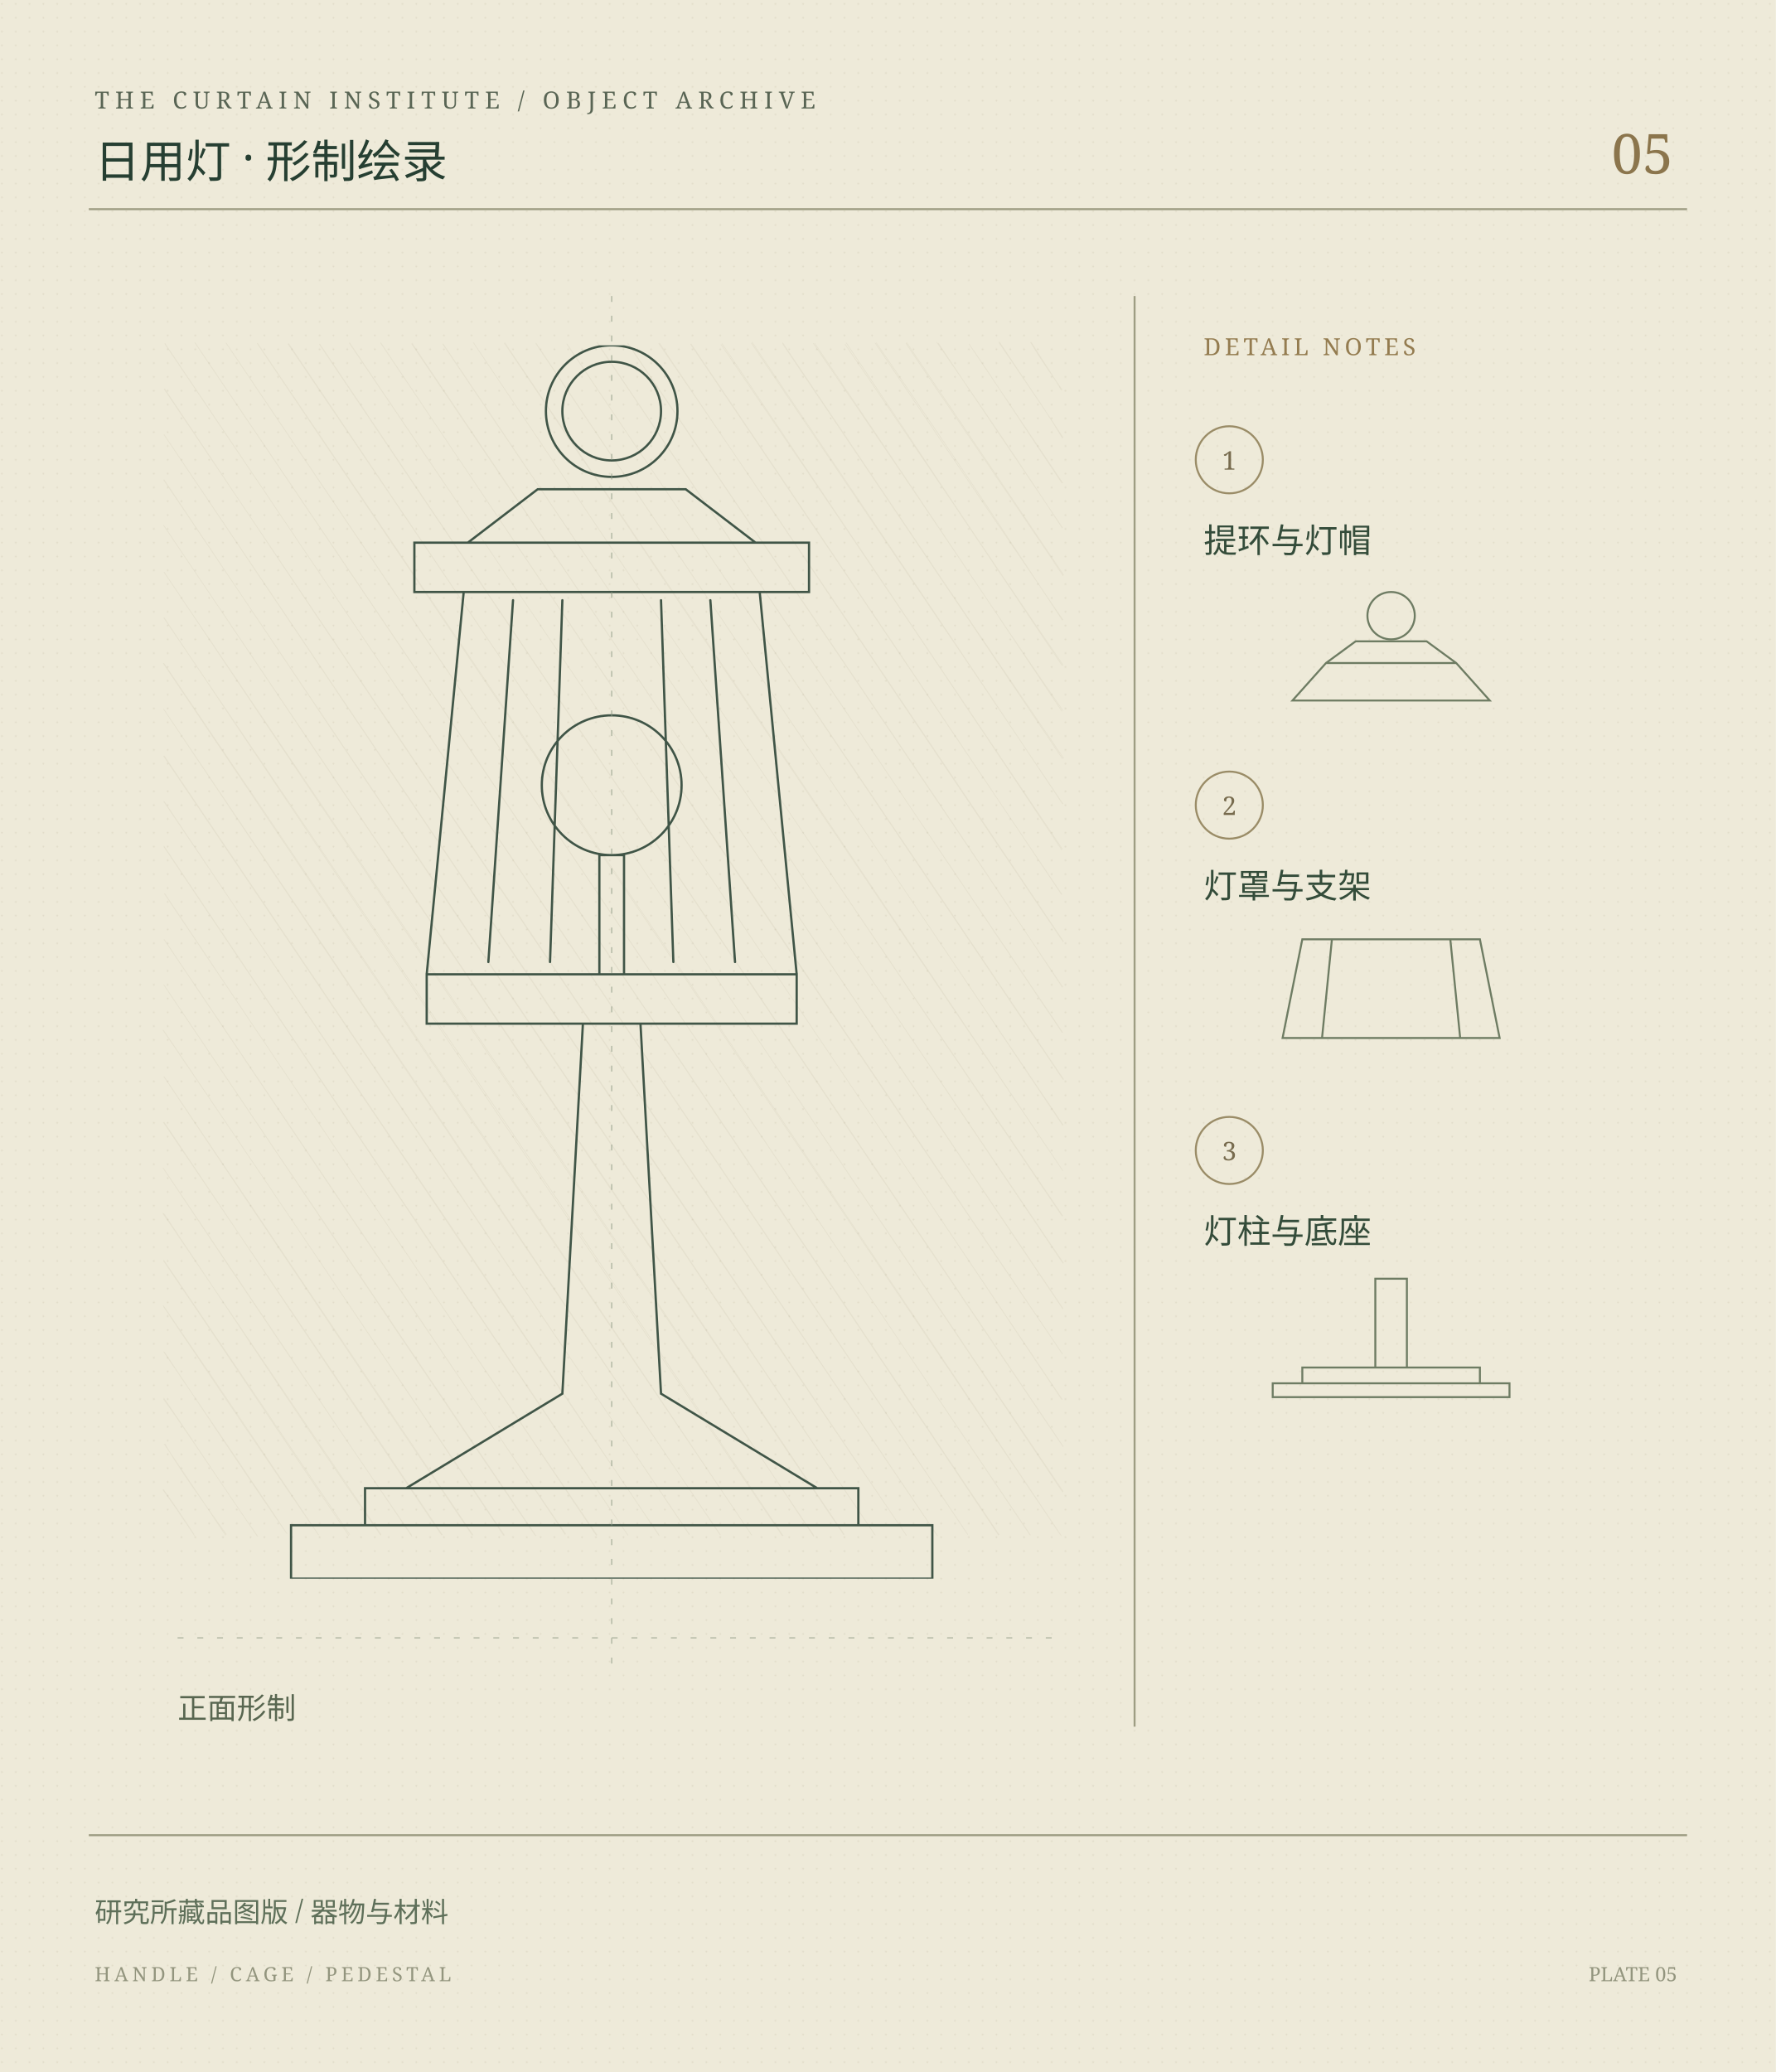
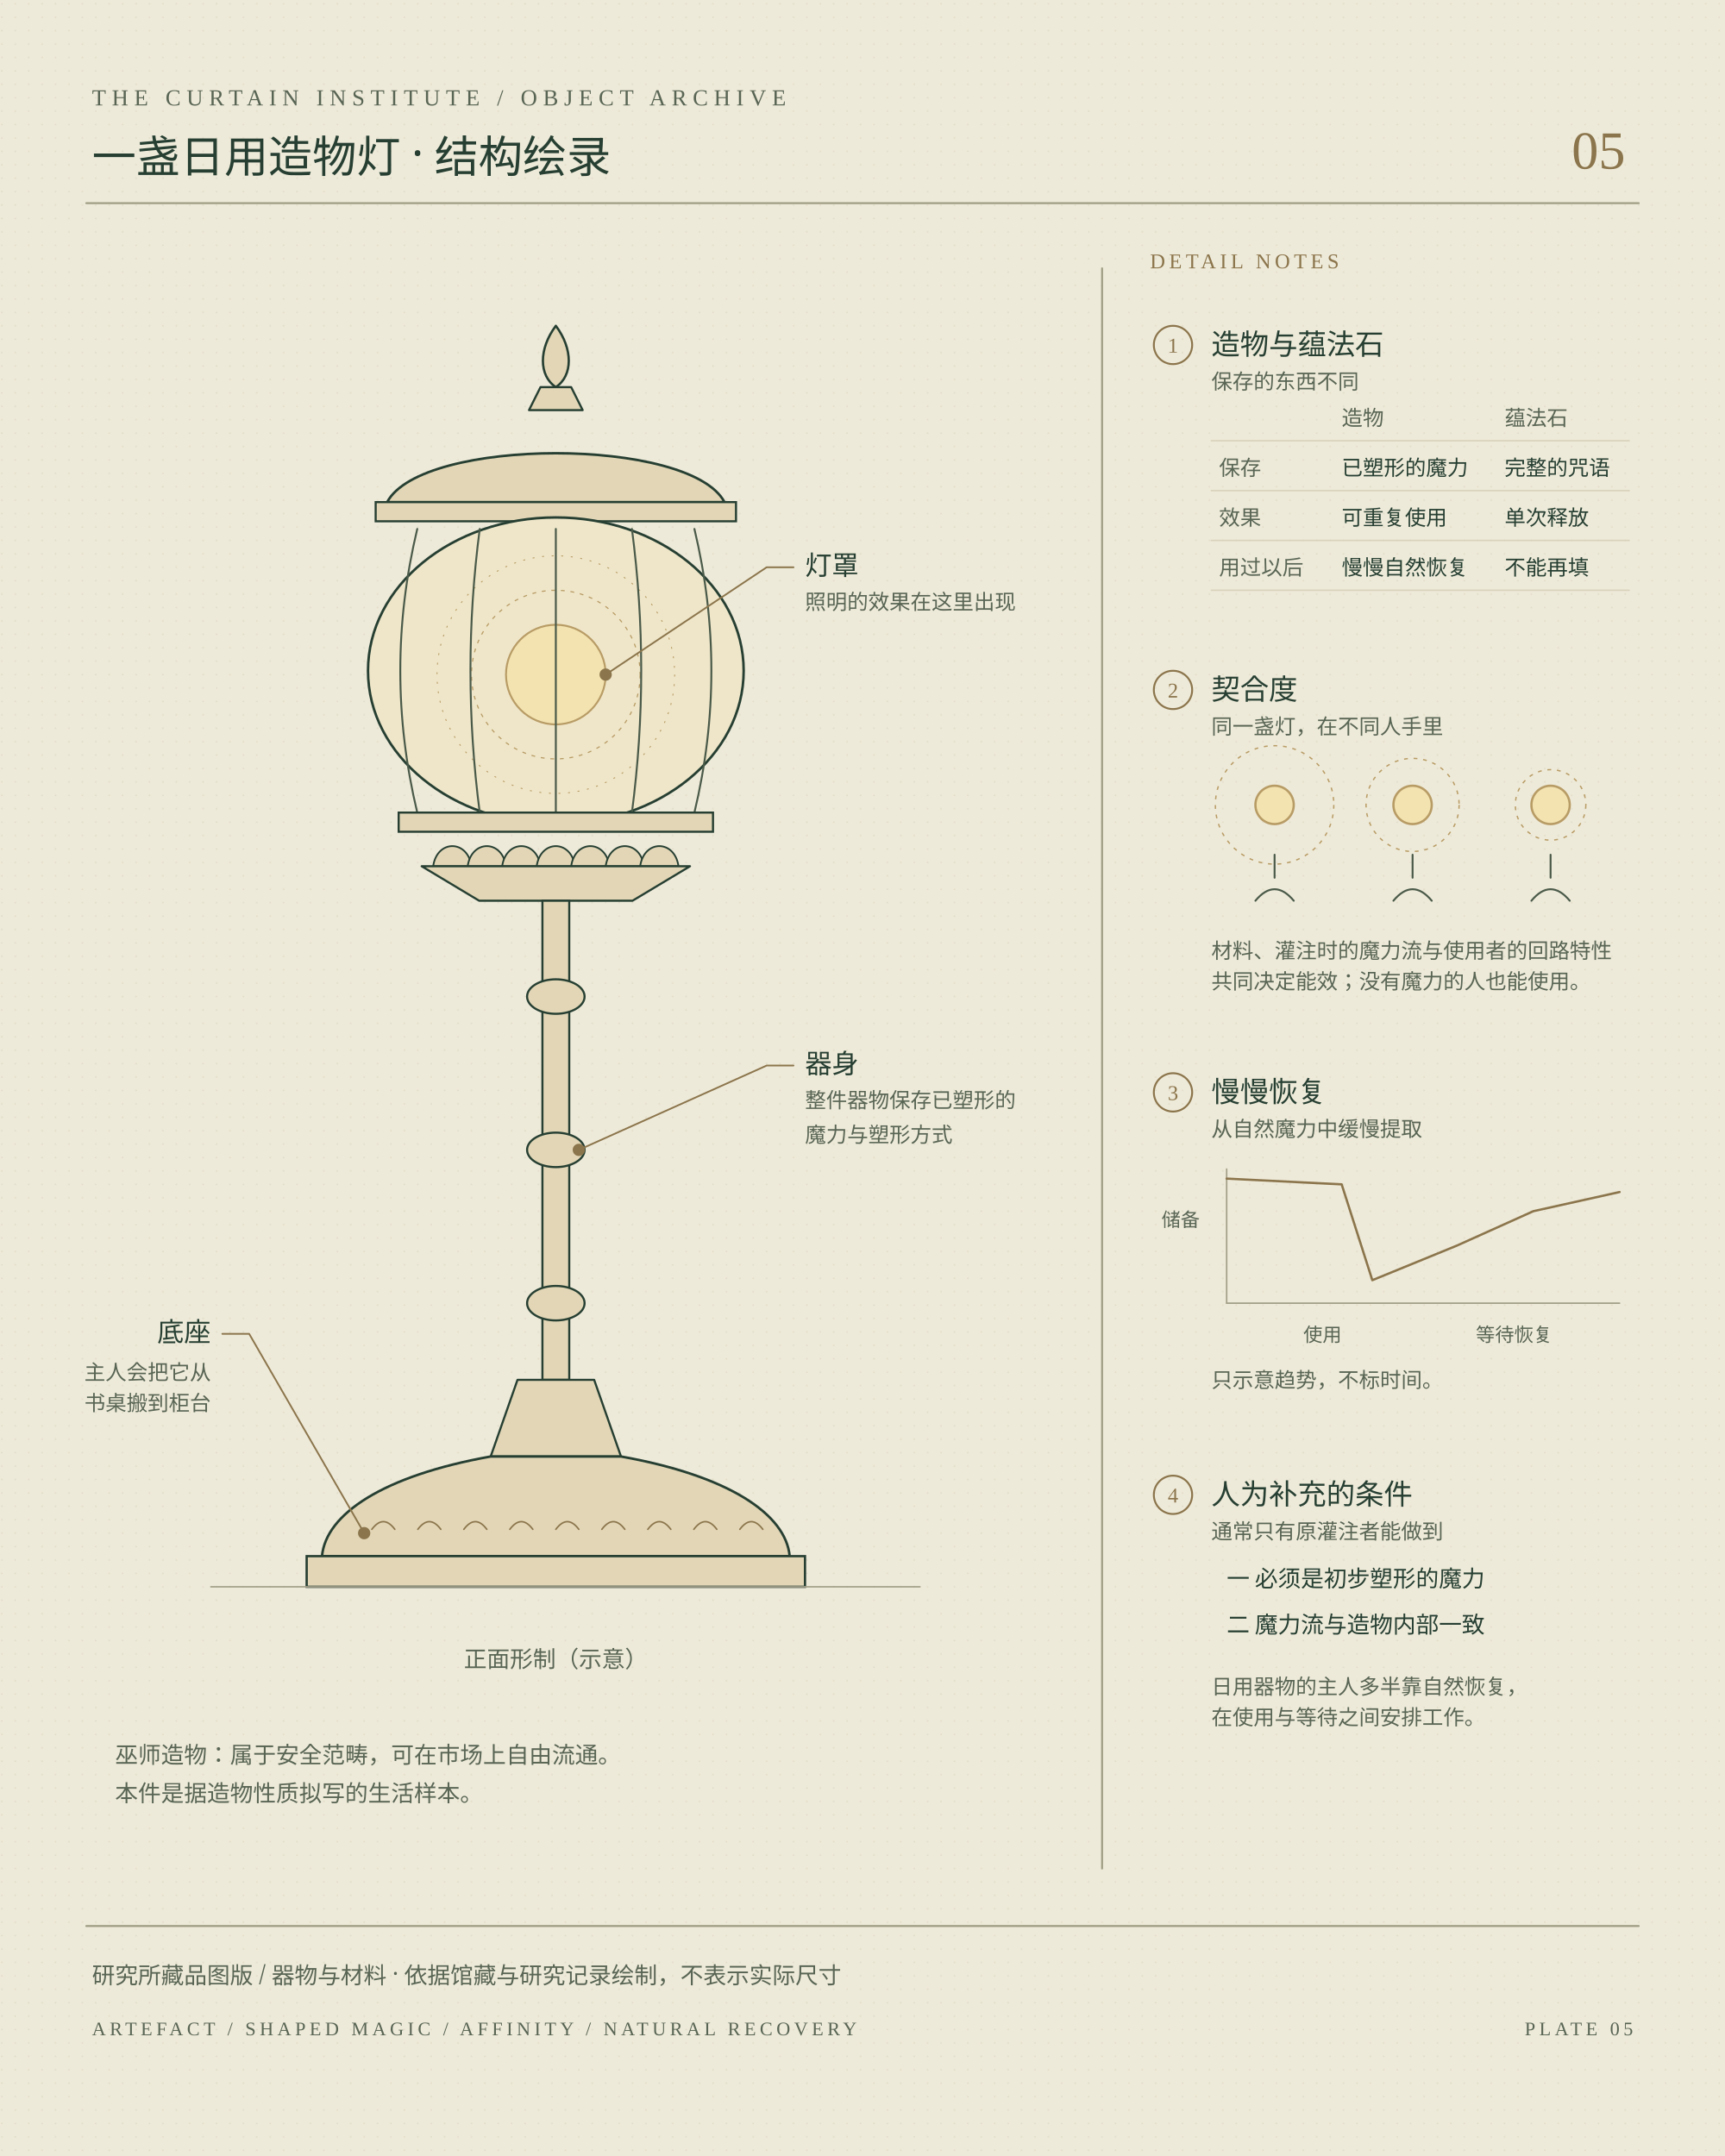
- <svg xmlns="http://www.w3.org/2000/svg" width="900" height="1050" viewBox="0 0 900 1050">
+ <svg xmlns="http://www.w3.org/2000/svg" width="900" height="1125" viewBox="0 0 900 1125">
  <defs>
    <pattern id="paper" width="7" height="7" patternUnits="userSpaceOnUse">
      <circle cx="1" cy="2" r=".45" fill="#9e9475" opacity=".15" />
    </pattern>
+     <pattern id="h-brass" width="5" height="5" patternUnits="userSpaceOnUse" patternTransform="rotate(45)">
+       <line x1="0" y1="0" x2="0" y2="5" stroke="#8b754c" stroke-width="0.9" opacity="0.7" />
+     </pattern>
+     <pattern id="h-brass2" width="5" height="5" patternUnits="userSpaceOnUse" patternTransform="rotate(-45)">
+       <line x1="0" y1="0" x2="0" y2="5" stroke="#8b754c" stroke-width="0.9" opacity="0.7" />
+     </pattern>
+     <pattern id="h-ink" width="4" height="4" patternUnits="userSpaceOnUse" patternTransform="rotate(45)">
+       <line x1="0" y1="0" x2="0" y2="4" stroke="#4a5a49" stroke-width="0.9" opacity="0.45" />
+     </pattern>
+     <pattern id="h-teal" width="5" height="5" patternUnits="userSpaceOnUse" patternTransform="rotate(0)">
+       <line x1="0" y1="0" x2="0" y2="5" stroke="#5d8780" stroke-width="0.9" opacity="0.6" />
+     </pattern>
  </defs>
-   <rect width="900" height="1050" fill="#eeead9" />
-   <rect width="900" height="1050" fill="url(#paper)" />
-   <path d="M45 106H855M45 930H855M575 150V875" stroke="#9e9d83" stroke-width="1" />
-   <text x="48" y="55" fill="#596554" font-family="Georgia" font-size="12" letter-spacing="3">THE CURTAIN INSTITUTE / OBJECT ARCHIVE</text>
-   <text x="48" y="90" fill="#263f32" font-family="serif" font-size="23">日用灯 · 形制绘录</text>
-   <text x="848" y="88" text-anchor="end" fill="#8b754c" font-family="Georgia" font-size="28">05</text>
-   <path d="M82.774 777.665 C82.774 777.665, 82.774 777.665, 82.774 777.665 M82.774 777.665 C82.774 777.665, 82.774 777.665, 82.774 777.665 M98.614 778.236 C94.038 771.429, 89.396 764.383, 82.534 754.902 M98.319 777.599 C93.055 769.365, 87.569 761.516, 82.722 754.737 M114.721 777.624 C102.276 760.176, 90.335 743.526, 83.551 731.724 M114.395 778.084 C106.66 766.464, 99.001 754.988, 83.202 731.695 M130.622 778.639 C111.845 751.653, 93.653 723.75, 82.852 708.98 M130.399 778.489 C111.617 751.194, 93.563 723.647, 82.954 708.41 M145.47 777.281 C128.455 752.966, 112.049 727.957, 83.3 685.2 M145.514 777.325 C127.974 751.058, 110.363 725.177, 82.889 684.915 M161.125 777.46 C130.688 733.107, 99.574 686.858, 82.993 662.254 M161.468 777.874 C138.927 744.327, 116.181 710.352, 82.777 661.718 M176.785 778.23 C144.883 731.068, 113.419 683.62, 82.774 638.75 M177.237 777.724 C149.718 737.236, 122.465 696.569, 82.956 638.577 M193.129 777.72 C167.221 740.054, 141.592 701.541, 82.538 614.812 M192.996 778.081 C167.403 741.465, 143.097 704.722, 82.958 614.864 M208.64 778.015 C166.514 716.911, 125.311 655.766, 82.618 591.825 M208.734 778.548 C169.483 721.049, 130.621 663.041, 82.681 591.879 M224.202 777.889 C177.172 707.745, 129.786 638.118, 82.749 568.657 M223.792 777.908 C194.44 734.474, 165.449 691.42, 83.09 568.625 M239.356 778.031 C205.734 728.158, 172.149 678.598, 83.012 545.513 M239.73 778.007 C200.688 719.724, 161.827 662.45, 83.249 545.794 M255.276 778.131 C203.635 700.89, 151.862 623.82, 82.861 522.159 M255.662 778.077 C189.579 680.018, 123.337 581.616, 82.584 521.931 M271.658 778.346 C213.83 692.77, 155.419 606.798, 83.17 499.254 M271.283 778.165 C230.179 717.821, 189.63 657.577, 82.887 498.899 M286.671 777.415 C239.909 708.952, 193.382 640.063, 83.106 476.012 M286.485 777.724 C216.467 673.726, 146.218 569.659, 83.168 476.037 M302.288 778.151 C223.62 661.475, 145.247 545.167, 83.5 452.926 M302.547 777.931 C256.499 710.219, 211.176 643.008, 83.227 452.727 M318.257 778.03 C225.126 640.266, 132.818 502.98, 83.058 428.765 M318.269 778.087 C266.736 702.412, 215.511 626.571, 82.945 428.882 M334.042 777.983 C270.849 685.147, 208.318 592.175, 83.19 406.155 M334.042 778.24 C282.485 701.256, 230.382 624.063, 82.924 406.035 M349.388 777.537 C252.427 634.172, 155.683 490.793, 82.894 383.083 M349.358 777.719 C251.259 631.909, 153.309 486.718, 83.131 382.97 M364.973 777.872 C278.861 650.001, 192.591 521.791, 82.845 359.217 M365.062 777.772 C282.745 656.657, 200.902 535.283, 82.813 359.174 M380.864 777.819 C294.692 650.395, 208.293 522.918, 82.752 336.112 M380.969 777.997 C291.143 644.268, 200.934 510.434, 82.988 336.052 M396.523 778.383 C277.224 602.186, 158.605 425.569, 83.142 313.033 M396.817 778.249 C297.816 630.288, 198.314 482.917, 83.027 313.082 M412.39 778.583 C345.416 677.936, 277.93 577.656, 83.064 289.867 M412.638 778.465 C291.806 600.162, 171.55 421.717, 83.242 290.044 M427.617 777.793 C301.936 591.5, 176.104 404.558, 82.885 266.143 M427.866 777.645 C345.158 654.648, 262.031 531.481, 82.885 266.19 M443.512 777.954 C321.492 597.896, 200.049 417.574, 83.042 243.029 M443.59 778.003 C356.84 649.347, 270.245 521.092, 82.955 243.164 M459.386 778.177 C350.225 616.372, 241.003 454.498, 83.236 220.395 M459.318 778.018 C382.859 665.679, 306.83 552.827, 83.078 220.178 M475.098 778.3 C320.776 550.344, 166.989 322.432, 83.417 197.012 M475.224 778.372 C376.948 632.773, 279.042 487.879, 83.19 197.157 M490.48 777.703 C400.914 644.773, 311.274 512.178, 83.543 174.001 M490.481 777.65 C397.001 638.467, 303.257 499.662, 83.442 174.062 M506.092 777.97 C397.922 616.351, 289.263 455.32, 98.763 173.655 M506.403 777.832 C402.605 623.02, 298.481 468.465, 98.745 173.544 M522.204 777.936 C378.082 564.278, 233.785 350.286, 114.556 173.807 M522.097 778.017 C382.014 569.674, 241.594 361.667, 114.496 173.661 M537.76 778.146 C400.032 572.459, 261.248 367.192, 130.433 173.86 M537.822 778.344 C391.321 561.151, 244.787 343.921, 130.315 173.932 M538.843 755.872 C409.833 565.07, 281.006 373.558, 145.938 174.244 M538.566 756.157 C439.812 609.221, 340.785 462.421, 146.186 174.027 M538.8 733.019 C396.155 521.673, 253.293 309.67, 161.973 174.255 M538.787 733.152 C463.126 621.48, 387.596 509.333, 161.8 174.33 M538.186 709.315 C424.611 539.779, 310.583 370.912, 176.965 173.72 M538.364 709.262 C448.084 574.99, 357.48 440.481, 177.124 173.7 M538.501 686.214 C456.362 564.772, 374.492 442.994, 192.784 173.64 M538.481 686.248 C448.853 554.264, 359.729 421.999, 192.968 173.724 M538.582 663.218 C431.549 504.381, 324.496 345.444, 208.564 174.152 M538.739 663.15 C431.249 503.731, 323.421 343.988, 208.762 173.908 M538.953 640.099 C427.938 476.177, 317.069 311.801, 224.372 174.28 M538.725 640.213 C428.375 476.569, 318.163 313.317, 224.465 174.135 M538.555 616.151 C449.368 484.889, 360.079 352.802, 239.962 173.659 M538.36 616.376 C462.009 503.781, 386.184 391.24, 239.906 173.617 M538.641 593.311 C468.345 488.682, 397.967 383.934, 255.754 173.634 M538.583 593.193 C443.845 453.247, 349.243 312.766, 255.579 173.807 M538.607 570.31 C481.276 484.614, 423.302 399.178, 271.604 173.863 M538.792 570.121 C458.74 451.58, 379.072 333.479, 271.538 174.037 M539.077 547.078 C479.33 458.378, 419.126 369.586, 287.269 174.395 M538.831 547.128 C486.675 470.029, 434.614 392.911, 287.262 174.181 M538.329 523.263 C445.057 384.877, 352.041 246.682, 302.666 173.518 M538.564 523.257 C464.591 413.909, 390.903 304.78, 302.376 173.384 M538.586 500.239 C469.503 397.47, 399.645 294.506, 318.005 173.889 M538.484 500.432 C494.645 434.342, 450.135 368.574, 318.159 173.836 M539.021 477.179 C460.156 359.968, 380.842 242.31, 333.774 173.961 M538.844 477.339 C489.933 405.034, 441.576 332.803, 334.165 173.821 M538.045 453.352 C488.975 380.093, 439.473 306.377, 350.228 174.297 M538.23 453.363 C482.781 371.201, 427.197 288.569, 349.869 174.262 M538.13 430.676 C490.543 359.156, 442.053 287.117, 365.387 174.505 M538.391 430.254 C503.215 377.981, 467.711 325.326, 365.911 174.094 M538.799 407.545 C483.715 325.751, 428.004 243.639, 380.758 173.794 M538.484 407.384 C492.041 337.575, 444.97 267.951, 381.203 173.482 M538.533 384.58 C482.265 301.286, 426.607 218.71, 396.528 174.04 M539.032 384.276 C504.559 334.012, 470.693 283.848, 396.592 173.642 M538.673 360.109 C509.26 317.872, 480.985 274.494, 412.183 173.946 M538.21 360.518 C492.688 292.385, 446.611 223.815, 412.84 173.872 M538.816 337.101 C495.022 273.37, 452.36 208.473, 428.822 173.674 M538.372 337.414 C500.702 281.404, 463.127 225.109, 428.259 174.417 M538.397 314.26 C515.936 280.296, 493.072 245.126, 444.068 173.701 M538.754 314.279 C511.16 273.729, 483.411 233.091, 443.489 173.785 M538.831 291.844 C509.361 247.736, 479.123 204.033, 459.119 173.948 M539.047 291.382 C521.798 265.691, 504.202 239.816, 459.407 173.501 M538.425 267.67 C518.609 237.438, 498.642 207.813, 474.785 173.448 M538.53 267.566 C513.585 230.406, 488.259 193.302, 475.524 173.886 M538.247 244.89 C521.141 219.521, 504.559 193.799, 491.086 174.264 M538.576 244.787 C521.626 219.635, 504.796 194.533, 491.163 174.38 M538.434 222.032 C530.598 208.748, 521.843 196.538, 506.357 173.162 M538.765 221.857 C530.49 208.984, 521.831 196.499, 506.327 173.681 M537.86 197.772 C534.649 191.68, 530.575 186.262, 522.516 173.381 M538.307 197.601 C532.775 189.671, 527.489 182.195, 522.285 173.455" stroke="#a49b7f" stroke-width="0.35" fill="none" opacity=".12" />
-   <svg x="100" y="175" width="420" height="625" viewBox="0 0 156 300">
-     <g id="svgGroup" stroke-linecap="round" fill-rule="evenodd" font-size="9pt" stroke="#405547" stroke-width="1.15" fill="none" style="stroke:#405547;stroke-width:1.15;fill:none">
-       <path d="M 0 300 L 0 287 L 156 287 L 156 300 L 0 300 Z M 128 278 L 90 255 L 85 165 L 71 165 L 66 255 L 28 278 M 33 153 L 42 60 L 114 60 L 123 153 M 18 287 L 18 278 L 138 278 L 138 287 L 18 287 Z M 30 60 L 30 48 L 126 48 L 126 60 L 30 60 Z M 33 165 L 33 153 L 123 153 L 123 165 L 33 165 Z M 78 107 m -17 0 a 17 17 0 0 1 34 0 a 17 17 0 0 1 -34 0 z M 78 16 m -16 0 a 16 16 0 0 1 32 0 a 16 16 0 0 1 -32 0 z M 113 48 L 96 35 L 60 35 L 43 48 M 78 16 m -12 0 a 12 12 0 0 1 24 0 a 12 12 0 0 1 -24 0 z M 75 153 L 75 124 L 81 124 L 81 153 L 75 153 Z M 48 150 54 62 M 63 150 66 62 M 93 150 90 62 M 108 150 102 62" vector-effect="non-scaling-stroke" />
-     </g>
-   </svg>
-   <path d="M90 830H540M310 150V850" stroke="#8c9984" stroke-width=".65" stroke-dasharray="3 7" opacity=".6" />
-   <text x="90" y="871" font-family="serif" font-size="15" fill="#586650">正面形制</text>
-   <text x="610" y="180" fill="#947c50" font-family="Georgia" font-size="12" letter-spacing="2">DETAIL NOTES</text>
-   <circle cx="623" cy="233" r="17" fill="none" stroke="#9a8c67" />
-   <text x="623" y="238" text-anchor="middle" fill="#776b4e" font-family="Georgia" font-size="13">1</text>
-   <text x="610" y="280" fill="#344c3a" font-family="serif" font-size="17">提环与灯帽</text>
-   <g transform="translate(610 296)" fill="none" stroke="#6e7c63" stroke-width="1">
-     <circle cx="95" cy="16" r="12" />
-     <path d="M45 59L62 40H128L145 59Z M62 40L77 29H113L128 40" />
-   </g>
-   <circle cx="623" cy="408" r="17" fill="none" stroke="#9a8c67" />
-   <text x="623" y="413" text-anchor="middle" fill="#776b4e" font-family="Georgia" font-size="13">2</text>
-   <text x="610" y="455" fill="#344c3a" font-family="serif" font-size="17">灯罩与支架</text>
-   <g transform="translate(610 471)" fill="none" stroke="#6e7c63" stroke-width="1">
-     <path d="M40 55L50 5H140L150 55ZM65 5L60 55M125 5L130 55" />
-   </g>
-   <circle cx="623" cy="583" r="17" fill="none" stroke="#9a8c67" />
-   <text x="623" y="588" text-anchor="middle" fill="#776b4e" font-family="Georgia" font-size="13">3</text>
-   <text x="610" y="630" fill="#344c3a" font-family="serif" font-size="17">灯柱与底座</text>
-   <g transform="translate(610 646)" fill="none" stroke="#6e7c63" stroke-width="1">
-     <path d="M35 55H155V62H35ZM50 47H140V55H50ZM87 2H103V47H87Z" />
-   </g>
-   <text x="48" y="974" fill="#5e6f59" font-family="serif" font-size="14">研究所藏品图版 / 器物与材料</text>
-   <text x="48" y="1004" fill="#93957e" font-family="Georgia" font-size="10" letter-spacing="2">HANDLE / CAGE / PEDESTAL</text>
-   <text x="850" y="1004" text-anchor="end" fill="#93957e" font-family="Georgia" font-size="10">PLATE 05</text>
+   <rect width="900" height="1125" fill="#eeead9" />
+   <rect width="900" height="1125" fill="url(#paper)" />
+   <path d="M45 106L855 106" fill="none" stroke="#9e9d83" stroke-width="1" stroke-linecap="round" stroke-linejoin="round" />
+   <path d="M45 1005L855 1005" fill="none" stroke="#9e9d83" stroke-width="1" stroke-linecap="round" stroke-linejoin="round" />
+   <path d="M575 140L575 975" fill="none" stroke="#9e9d83" stroke-width="1" stroke-linecap="round" stroke-linejoin="round" />
+   <text x="48" y="55" fill="#596554" font-family="Georgia,'Times New Roman',serif" font-size="12" letter-spacing="3">THE CURTAIN INSTITUTE / OBJECT ARCHIVE</text>
+   <text x="48" y="90" fill="#263f32" font-family="'Noto Serif SC','Source Han Serif SC','Songti SC','SimSun',serif" font-size="23">一盏日用造物灯 · 结构绘录</text>
+   <text x="848" y="88" fill="#8b754c" font-family="Georgia,'Times New Roman',serif" font-size="28" text-anchor="end">05</text>
+   <text x="600" y="140" fill="#8b754c" font-family="Georgia,'Times New Roman',serif" font-size="11" letter-spacing="2">DETAIL NOTES</text>
+   <text x="48" y="1035" fill="#596554" font-family="'Noto Serif SC','Source Han Serif SC','Songti SC','SimSun',serif" font-size="12">研究所藏品图版 / 器物与材料 · 依据馆藏与研究记录绘制，不表示实际尺寸</text>
+   <text x="48" y="1062" fill="#596554" font-family="Georgia,'Times New Roman',serif" font-size="10" letter-spacing="2">ARTEFACT / SHAPED MAGIC / AFFINITY / NATURAL RECOVERY</text>
+   <text x="852" y="1062" fill="#596554" font-family="Georgia,'Times New Roman',serif" font-size="10" text-anchor="end" letter-spacing="2">PLATE 05</text>
+   <path d="M290 170C281 182 281 196 290 202C299 196 299 182 290 170Z" fill="#e2d6b6" stroke="#263f32" stroke-width="1.2" stroke-linecap="round" stroke-linejoin="round" />
+   <path d="M276 214L304 214L298 202L282 202Z" fill="#e2d6b6" stroke="#263f32" stroke-width="1.1" stroke-linecap="round" stroke-linejoin="round" />
+   <path d="M202 262C220 228 360 228 378 262Z" fill="#e2d6b6" stroke="#263f32" stroke-width="1.3" stroke-linecap="round" stroke-linejoin="round" />
+   <rect x="196" y="262" width="188" height="10" fill="#e2d6b6" stroke="#263f32" stroke-width="1.1" />
+   <ellipse cx="290" cy="350" rx="98" ry="80" fill="#efe6c9" stroke="#263f32" stroke-width="1.3" />
+   <circle cx="290" cy="352" r="26" fill="#f3e3b0" stroke="#b89c66" stroke-width="1" />
+   <circle cx="290" cy="352" r="44" fill="none" stroke="#b89c66" stroke-width="0.6" stroke-dasharray="2 3" />
+   <circle cx="290" cy="352" r="62" fill="none" stroke="#b89c66" stroke-width="0.5" stroke-dasharray="1 4" />
+   <path d="M217.7 276Q200 350 217.7 424" fill="none" stroke="#4a5a49" stroke-width="1" stroke-linecap="round" stroke-linejoin="round" />
+   <path d="M250.3 276Q240.6 350 250.3 424" fill="none" stroke="#4a5a49" stroke-width="1" stroke-linecap="round" stroke-linejoin="round" />
+   <path d="M290 276Q290 350 290 424" fill="none" stroke="#4a5a49" stroke-width="1" stroke-linecap="round" stroke-linejoin="round" />
+   <path d="M329.7 276Q339.4 350 329.7 424" fill="none" stroke="#4a5a49" stroke-width="1" stroke-linecap="round" stroke-linejoin="round" />
+   <path d="M362.3 276Q380 350 362.3 424" fill="none" stroke="#4a5a49" stroke-width="1" stroke-linecap="round" stroke-linejoin="round" />
+   <rect x="208" y="424" width="164" height="10" fill="#e2d6b6" stroke="#263f32" stroke-width="1.1" />
+   <path d="M226 452C228 438 244 438 246 452Z" fill="#e2d6b6" stroke="#263f32" stroke-width="0.9" stroke-linecap="round" stroke-linejoin="round" />
+   <path d="M244 452C246 438 262 438 264 452Z" fill="#e2d6b6" stroke="#263f32" stroke-width="0.9" stroke-linecap="round" stroke-linejoin="round" />
+   <path d="M262 452C264 438 280 438 282 452Z" fill="#e2d6b6" stroke="#263f32" stroke-width="0.9" stroke-linecap="round" stroke-linejoin="round" />
+   <path d="M280 452C282 438 298 438 300 452Z" fill="#e2d6b6" stroke="#263f32" stroke-width="0.9" stroke-linecap="round" stroke-linejoin="round" />
+   <path d="M298 452C300 438 316 438 318 452Z" fill="#e2d6b6" stroke="#263f32" stroke-width="0.9" stroke-linecap="round" stroke-linejoin="round" />
+   <path d="M316 452C318 438 334 438 336 452Z" fill="#e2d6b6" stroke="#263f32" stroke-width="0.9" stroke-linecap="round" stroke-linejoin="round" />
+   <path d="M334 452C336 438 352 438 354 452Z" fill="#e2d6b6" stroke="#263f32" stroke-width="0.9" stroke-linecap="round" stroke-linejoin="round" />
+   <path d="M220 452L360 452L330 470L250 470Z" fill="#e2d6b6" stroke="#263f32" stroke-width="1.1" stroke-linecap="round" stroke-linejoin="round" />
+   <rect x="283" y="470" width="14" height="250" fill="#e2d6b6" stroke="#263f32" stroke-width="1.1" />
+   <ellipse cx="290" cy="520" rx="15" ry="9" fill="#e2d6b6" stroke="#263f32" stroke-width="1.1" />
+   <ellipse cx="290" cy="600" rx="15" ry="9" fill="#e2d6b6" stroke="#263f32" stroke-width="1.1" />
+   <ellipse cx="290" cy="680" rx="15" ry="9" fill="#e2d6b6" stroke="#263f32" stroke-width="1.1" />
+   <path d="M270 720L310 720L324 760L256 760Z" fill="#e2d6b6" stroke="#263f32" stroke-width="1.1" stroke-linecap="round" stroke-linejoin="round" />
+   <path d="M256 760C200 770 170 790 168 812L412 812C410 790 380 770 324 760Z" fill="#e2d6b6" stroke="#263f32" stroke-width="1.3" stroke-linecap="round" stroke-linejoin="round" />
+   <rect x="160" y="812" width="260" height="16" fill="#e2d6b6" stroke="#263f32" stroke-width="1.2" />
+   <path d="M194 798q6 -8 12 0" fill="none" stroke="#8b754c" stroke-width="0.8" stroke-linecap="round" stroke-linejoin="round" />
+   <path d="M218 798q6 -8 12 0" fill="none" stroke="#8b754c" stroke-width="0.8" stroke-linecap="round" stroke-linejoin="round" />
+   <path d="M242 798q6 -8 12 0" fill="none" stroke="#8b754c" stroke-width="0.8" stroke-linecap="round" stroke-linejoin="round" />
+   <path d="M266 798q6 -8 12 0" fill="none" stroke="#8b754c" stroke-width="0.8" stroke-linecap="round" stroke-linejoin="round" />
+   <path d="M290 798q6 -8 12 0" fill="none" stroke="#8b754c" stroke-width="0.8" stroke-linecap="round" stroke-linejoin="round" />
+   <path d="M314 798q6 -8 12 0" fill="none" stroke="#8b754c" stroke-width="0.8" stroke-linecap="round" stroke-linejoin="round" />
+   <path d="M338 798q6 -8 12 0" fill="none" stroke="#8b754c" stroke-width="0.8" stroke-linecap="round" stroke-linejoin="round" />
+   <path d="M362 798q6 -8 12 0" fill="none" stroke="#8b754c" stroke-width="0.8" stroke-linecap="round" stroke-linejoin="round" />
+   <path d="M386 798q6 -8 12 0" fill="none" stroke="#8b754c" stroke-width="0.8" stroke-linecap="round" stroke-linejoin="round" />
+   <path d="M110 828L480 828" fill="none" stroke="#a3a089" stroke-width="0.8" stroke-linecap="round" stroke-linejoin="round" />
+   <circle cx="316" cy="352" r="2.6" fill="#8b754c" stroke="#8b754c" stroke-width="1.2" />
+   <path d="M316 352L400 296L414 296" fill="none" stroke="#8b754c" stroke-width="0.9" stroke-linecap="round" stroke-linejoin="round" />
+   <text x="420" y="300" fill="#263f32" font-family="'Noto Serif SC','Source Han Serif SC','Songti SC','SimSun',serif" font-size="14">灯罩</text>
+   <text x="420" y="318" fill="#596554" font-family="'Noto Serif SC','Source Han Serif SC','Songti SC','SimSun',serif" font-size="11">照明的效果在这里出现</text>
+   <circle cx="302" cy="600" r="2.6" fill="#8b754c" stroke="#8b754c" stroke-width="1.2" />
+   <path d="M302 600L400 556L414 556" fill="none" stroke="#8b754c" stroke-width="0.9" stroke-linecap="round" stroke-linejoin="round" />
+   <text x="420" y="560" fill="#263f32" font-family="'Noto Serif SC','Source Han Serif SC','Songti SC','SimSun',serif" font-size="14">器身</text>
+   <text x="420" y="578" fill="#596554" font-family="'Noto Serif SC','Source Han Serif SC','Songti SC','SimSun',serif" font-size="11">整件器物保存已塑形的</text>
+   <text x="420" y="596" fill="#596554" font-family="'Noto Serif SC','Source Han Serif SC','Songti SC','SimSun',serif" font-size="11">魔力与塑形方式</text>
+   <circle cx="190" cy="800" r="2.6" fill="#8b754c" stroke="#8b754c" stroke-width="1.2" />
+   <path d="M190 800L130 696L116 696" fill="none" stroke="#8b754c" stroke-width="0.9" stroke-linecap="round" stroke-linejoin="round" />
+   <text x="110" y="700" fill="#263f32" font-family="'Noto Serif SC','Source Han Serif SC','Songti SC','SimSun',serif" font-size="14" text-anchor="end">底座</text>
+   <text x="110" y="720" fill="#596554" font-family="'Noto Serif SC','Source Han Serif SC','Songti SC','SimSun',serif" font-size="11" text-anchor="end">主人会把它从</text>
+   <text x="110" y="736" fill="#596554" font-family="'Noto Serif SC','Source Han Serif SC','Songti SC','SimSun',serif" font-size="11" text-anchor="end">书桌搬到柜台</text>
+   <text x="290" y="870" fill="#596554" font-family="'Noto Serif SC','Source Han Serif SC','Songti SC','SimSun',serif" font-size="12" text-anchor="middle">正面形制（示意）</text>
+   <text x="60" y="920" fill="#596554" font-family="'Noto Serif SC','Source Han Serif SC','Songti SC','SimSun',serif" font-size="12">巫师造物：属于安全范畴，可在市场上自由流通。</text>
+   <text x="60" y="940" fill="#596554" font-family="'Noto Serif SC','Source Han Serif SC','Songti SC','SimSun',serif" font-size="12">本件是据造物性质拟写的生活样本。</text>
+   <circle cx="612" cy="180" r="10" fill="none" stroke="#8b754c" stroke-width="1" />
+   <text x="612" y="184" fill="#8b754c" font-family="Georgia,'Times New Roman',serif" font-size="11" text-anchor="middle">1</text>
+   <text x="632" y="185" fill="#263f32" font-family="'Noto Serif SC','Source Han Serif SC','Songti SC','SimSun',serif" font-size="15">造物与蕴法石</text>
+   <text x="632" y="203" fill="#596554" font-family="'Noto Serif SC','Source Han Serif SC','Songti SC','SimSun',serif" font-size="11">保存的东西不同</text>
+   <path d="M632 230L850 230" fill="none" stroke="#d9d3bd" stroke-width="0.8" stroke-linecap="round" stroke-linejoin="round" />
+   <text x="636" y="222" fill="#596554" font-family="'Noto Serif SC','Source Han Serif SC','Songti SC','SimSun',serif" font-size="11" />
+   <text x="700" y="222" fill="#596554" font-family="'Noto Serif SC','Source Han Serif SC','Songti SC','SimSun',serif" font-size="11">造物</text>
+   <text x="785" y="222" fill="#596554" font-family="'Noto Serif SC','Source Han Serif SC','Songti SC','SimSun',serif" font-size="11">蕴法石</text>
+   <path d="M632 256L850 256" fill="none" stroke="#d9d3bd" stroke-width="0.8" stroke-linecap="round" stroke-linejoin="round" />
+   <text x="636" y="248" fill="#596554" font-family="'Noto Serif SC','Source Han Serif SC','Songti SC','SimSun',serif" font-size="11">保存</text>
+   <text x="700" y="248" fill="#263f32" font-family="'Noto Serif SC','Source Han Serif SC','Songti SC','SimSun',serif" font-size="11">已塑形的魔力</text>
+   <text x="785" y="248" fill="#263f32" font-family="'Noto Serif SC','Source Han Serif SC','Songti SC','SimSun',serif" font-size="11">完整的咒语</text>
+   <path d="M632 282L850 282" fill="none" stroke="#d9d3bd" stroke-width="0.8" stroke-linecap="round" stroke-linejoin="round" />
+   <text x="636" y="274" fill="#596554" font-family="'Noto Serif SC','Source Han Serif SC','Songti SC','SimSun',serif" font-size="11">效果</text>
+   <text x="700" y="274" fill="#263f32" font-family="'Noto Serif SC','Source Han Serif SC','Songti SC','SimSun',serif" font-size="11">可重复使用</text>
+   <text x="785" y="274" fill="#263f32" font-family="'Noto Serif SC','Source Han Serif SC','Songti SC','SimSun',serif" font-size="11">单次释放</text>
+   <path d="M632 308L850 308" fill="none" stroke="#d9d3bd" stroke-width="0.8" stroke-linecap="round" stroke-linejoin="round" />
+   <text x="636" y="300" fill="#596554" font-family="'Noto Serif SC','Source Han Serif SC','Songti SC','SimSun',serif" font-size="11">用过以后</text>
+   <text x="700" y="300" fill="#263f32" font-family="'Noto Serif SC','Source Han Serif SC','Songti SC','SimSun',serif" font-size="11">慢慢自然恢复</text>
+   <text x="785" y="300" fill="#263f32" font-family="'Noto Serif SC','Source Han Serif SC','Songti SC','SimSun',serif" font-size="11">不能再填</text>
+   <circle cx="612" cy="360" r="10" fill="none" stroke="#8b754c" stroke-width="1" />
+   <text x="612" y="364" fill="#8b754c" font-family="Georgia,'Times New Roman',serif" font-size="11" text-anchor="middle">2</text>
+   <text x="632" y="365" fill="#263f32" font-family="'Noto Serif SC','Source Han Serif SC','Songti SC','SimSun',serif" font-size="15">契合度</text>
+   <text x="632" y="383" fill="#596554" font-family="'Noto Serif SC','Source Han Serif SC','Songti SC','SimSun',serif" font-size="11">同一盏灯，在不同人手里</text>
+   <circle cx="665" cy="420" r="10" fill="#f3e3b0" stroke="#b89c66" stroke-width="1.2" />
+   <circle cx="665" cy="420" r="30.9" fill="none" stroke="#b89c66" stroke-width="0.7" stroke-dasharray="2 3" />
+   <path d="M655 470q10 -12 20 0" fill="none" stroke="#4a5a49" stroke-width="1" stroke-linecap="round" stroke-linejoin="round" />
+   <path d="M665 458L665 446" fill="none" stroke="#4a5a49" stroke-width="1" stroke-linecap="round" stroke-linejoin="round" />
+   <circle cx="737" cy="420" r="10" fill="#f3e3b0" stroke="#b89c66" stroke-width="1.2" />
+   <circle cx="737" cy="420" r="24.3" fill="none" stroke="#b89c66" stroke-width="0.7" stroke-dasharray="2 3" />
+   <path d="M727 470q10 -12 20 0" fill="none" stroke="#4a5a49" stroke-width="1" stroke-linecap="round" stroke-linejoin="round" />
+   <path d="M737 458L737 446" fill="none" stroke="#4a5a49" stroke-width="1" stroke-linecap="round" stroke-linejoin="round" />
+   <circle cx="809" cy="420" r="10" fill="#f3e3b0" stroke="#b89c66" stroke-width="1.2" />
+   <circle cx="809" cy="420" r="18.4" fill="none" stroke="#b89c66" stroke-width="0.7" stroke-dasharray="2 3" />
+   <path d="M799 470q10 -12 20 0" fill="none" stroke="#4a5a49" stroke-width="1" stroke-linecap="round" stroke-linejoin="round" />
+   <path d="M809 458L809 446" fill="none" stroke="#4a5a49" stroke-width="1" stroke-linecap="round" stroke-linejoin="round" />
+   <text x="632" y="500" fill="#596554" font-family="'Noto Serif SC','Source Han Serif SC','Songti SC','SimSun',serif" font-size="11">材料、灌注时的魔力流与使用者的回路特性</text>
+   <text x="632" y="516" fill="#596554" font-family="'Noto Serif SC','Source Han Serif SC','Songti SC','SimSun',serif" font-size="11">共同决定能效；没有魔力的人也能使用。</text>
+   <circle cx="612" cy="570" r="10" fill="none" stroke="#8b754c" stroke-width="1" />
+   <text x="612" y="574" fill="#8b754c" font-family="Georgia,'Times New Roman',serif" font-size="11" text-anchor="middle">3</text>
+   <text x="632" y="575" fill="#263f32" font-family="'Noto Serif SC','Source Han Serif SC','Songti SC','SimSun',serif" font-size="15">慢慢恢复</text>
+   <text x="632" y="593" fill="#596554" font-family="'Noto Serif SC','Source Han Serif SC','Songti SC','SimSun',serif" font-size="11">从自然魔力中缓慢提取</text>
+   <path d="M640 680L845 680" fill="none" stroke="#a3a089" stroke-width="0.8" stroke-linecap="round" stroke-linejoin="round" />
+   <path d="M640 680L640 610" fill="none" stroke="#a3a089" stroke-width="0.8" stroke-linecap="round" stroke-linejoin="round" />
+   <path d="M640 615L700 618L716 668L760 650L800 632L845 622" fill="none" stroke="#8b754c" stroke-width="1.2" stroke-linecap="round" stroke-linejoin="round" />
+   <text x="690" y="700" fill="#596554" font-family="'Noto Serif SC','Source Han Serif SC','Songti SC','SimSun',serif" font-size="10" text-anchor="middle">使用</text>
+   <text x="790" y="700" fill="#596554" font-family="'Noto Serif SC','Source Han Serif SC','Songti SC','SimSun',serif" font-size="10" text-anchor="middle">等待恢复</text>
+   <text x="606" y="640" fill="#596554" font-family="'Noto Serif SC','Source Han Serif SC','Songti SC','SimSun',serif" font-size="10">储备</text>
+   <text x="632" y="724" fill="#596554" font-family="'Noto Serif SC','Source Han Serif SC','Songti SC','SimSun',serif" font-size="11">只示意趋势，不标时间。</text>
+   <circle cx="612" cy="780" r="10" fill="none" stroke="#8b754c" stroke-width="1" />
+   <text x="612" y="784" fill="#8b754c" font-family="Georgia,'Times New Roman',serif" font-size="11" text-anchor="middle">4</text>
+   <text x="632" y="785" fill="#263f32" font-family="'Noto Serif SC','Source Han Serif SC','Songti SC','SimSun',serif" font-size="15">人为补充的条件</text>
+   <text x="632" y="803" fill="#596554" font-family="'Noto Serif SC','Source Han Serif SC','Songti SC','SimSun',serif" font-size="11">通常只有原灌注者能做到</text>
+   <text x="640" y="828" fill="#263f32" font-family="'Noto Serif SC','Source Han Serif SC','Songti SC','SimSun',serif" font-size="12">一  必须是初步塑形的魔力</text>
+   <text x="640" y="852" fill="#263f32" font-family="'Noto Serif SC','Source Han Serif SC','Songti SC','SimSun',serif" font-size="12">二  魔力流与造物内部一致</text>
+   <text x="632" y="884" fill="#596554" font-family="'Noto Serif SC','Source Han Serif SC','Songti SC','SimSun',serif" font-size="11">日用器物的主人多半靠自然恢复，</text>
+   <text x="632" y="900" fill="#596554" font-family="'Noto Serif SC','Source Han Serif SC','Songti SC','SimSun',serif" font-size="11">在使用与等待之间安排工作。</text>
</svg>
